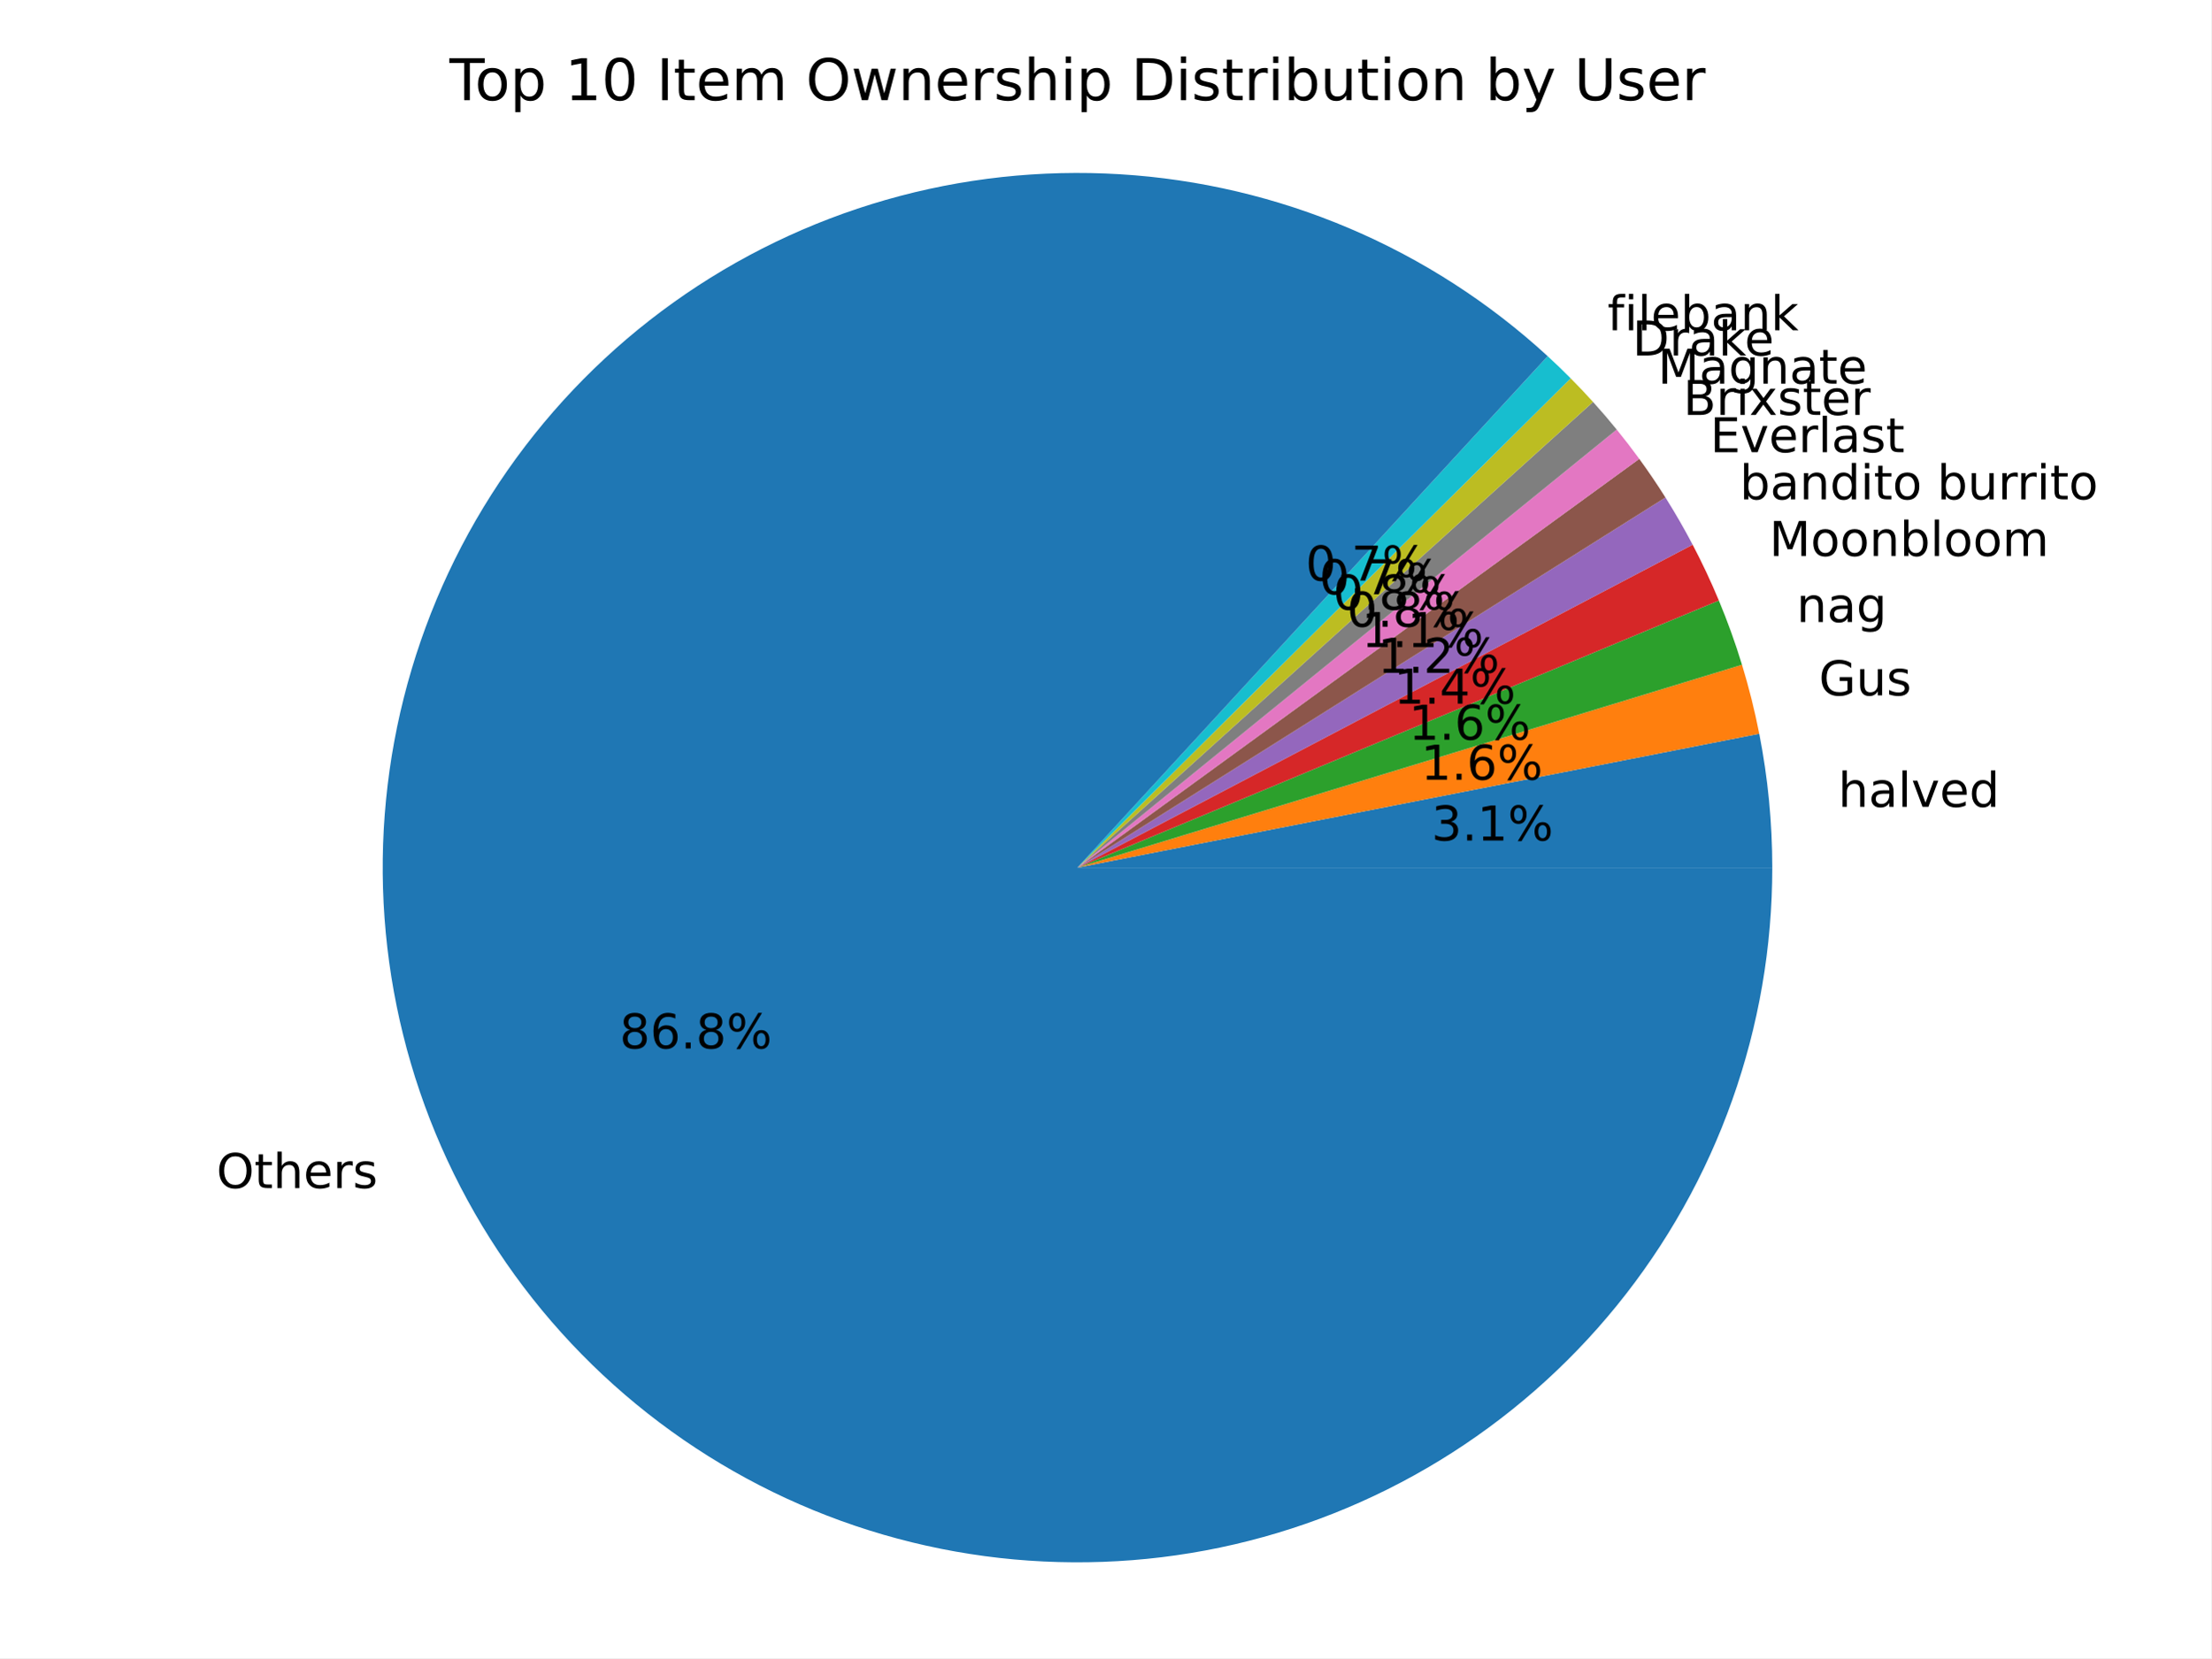
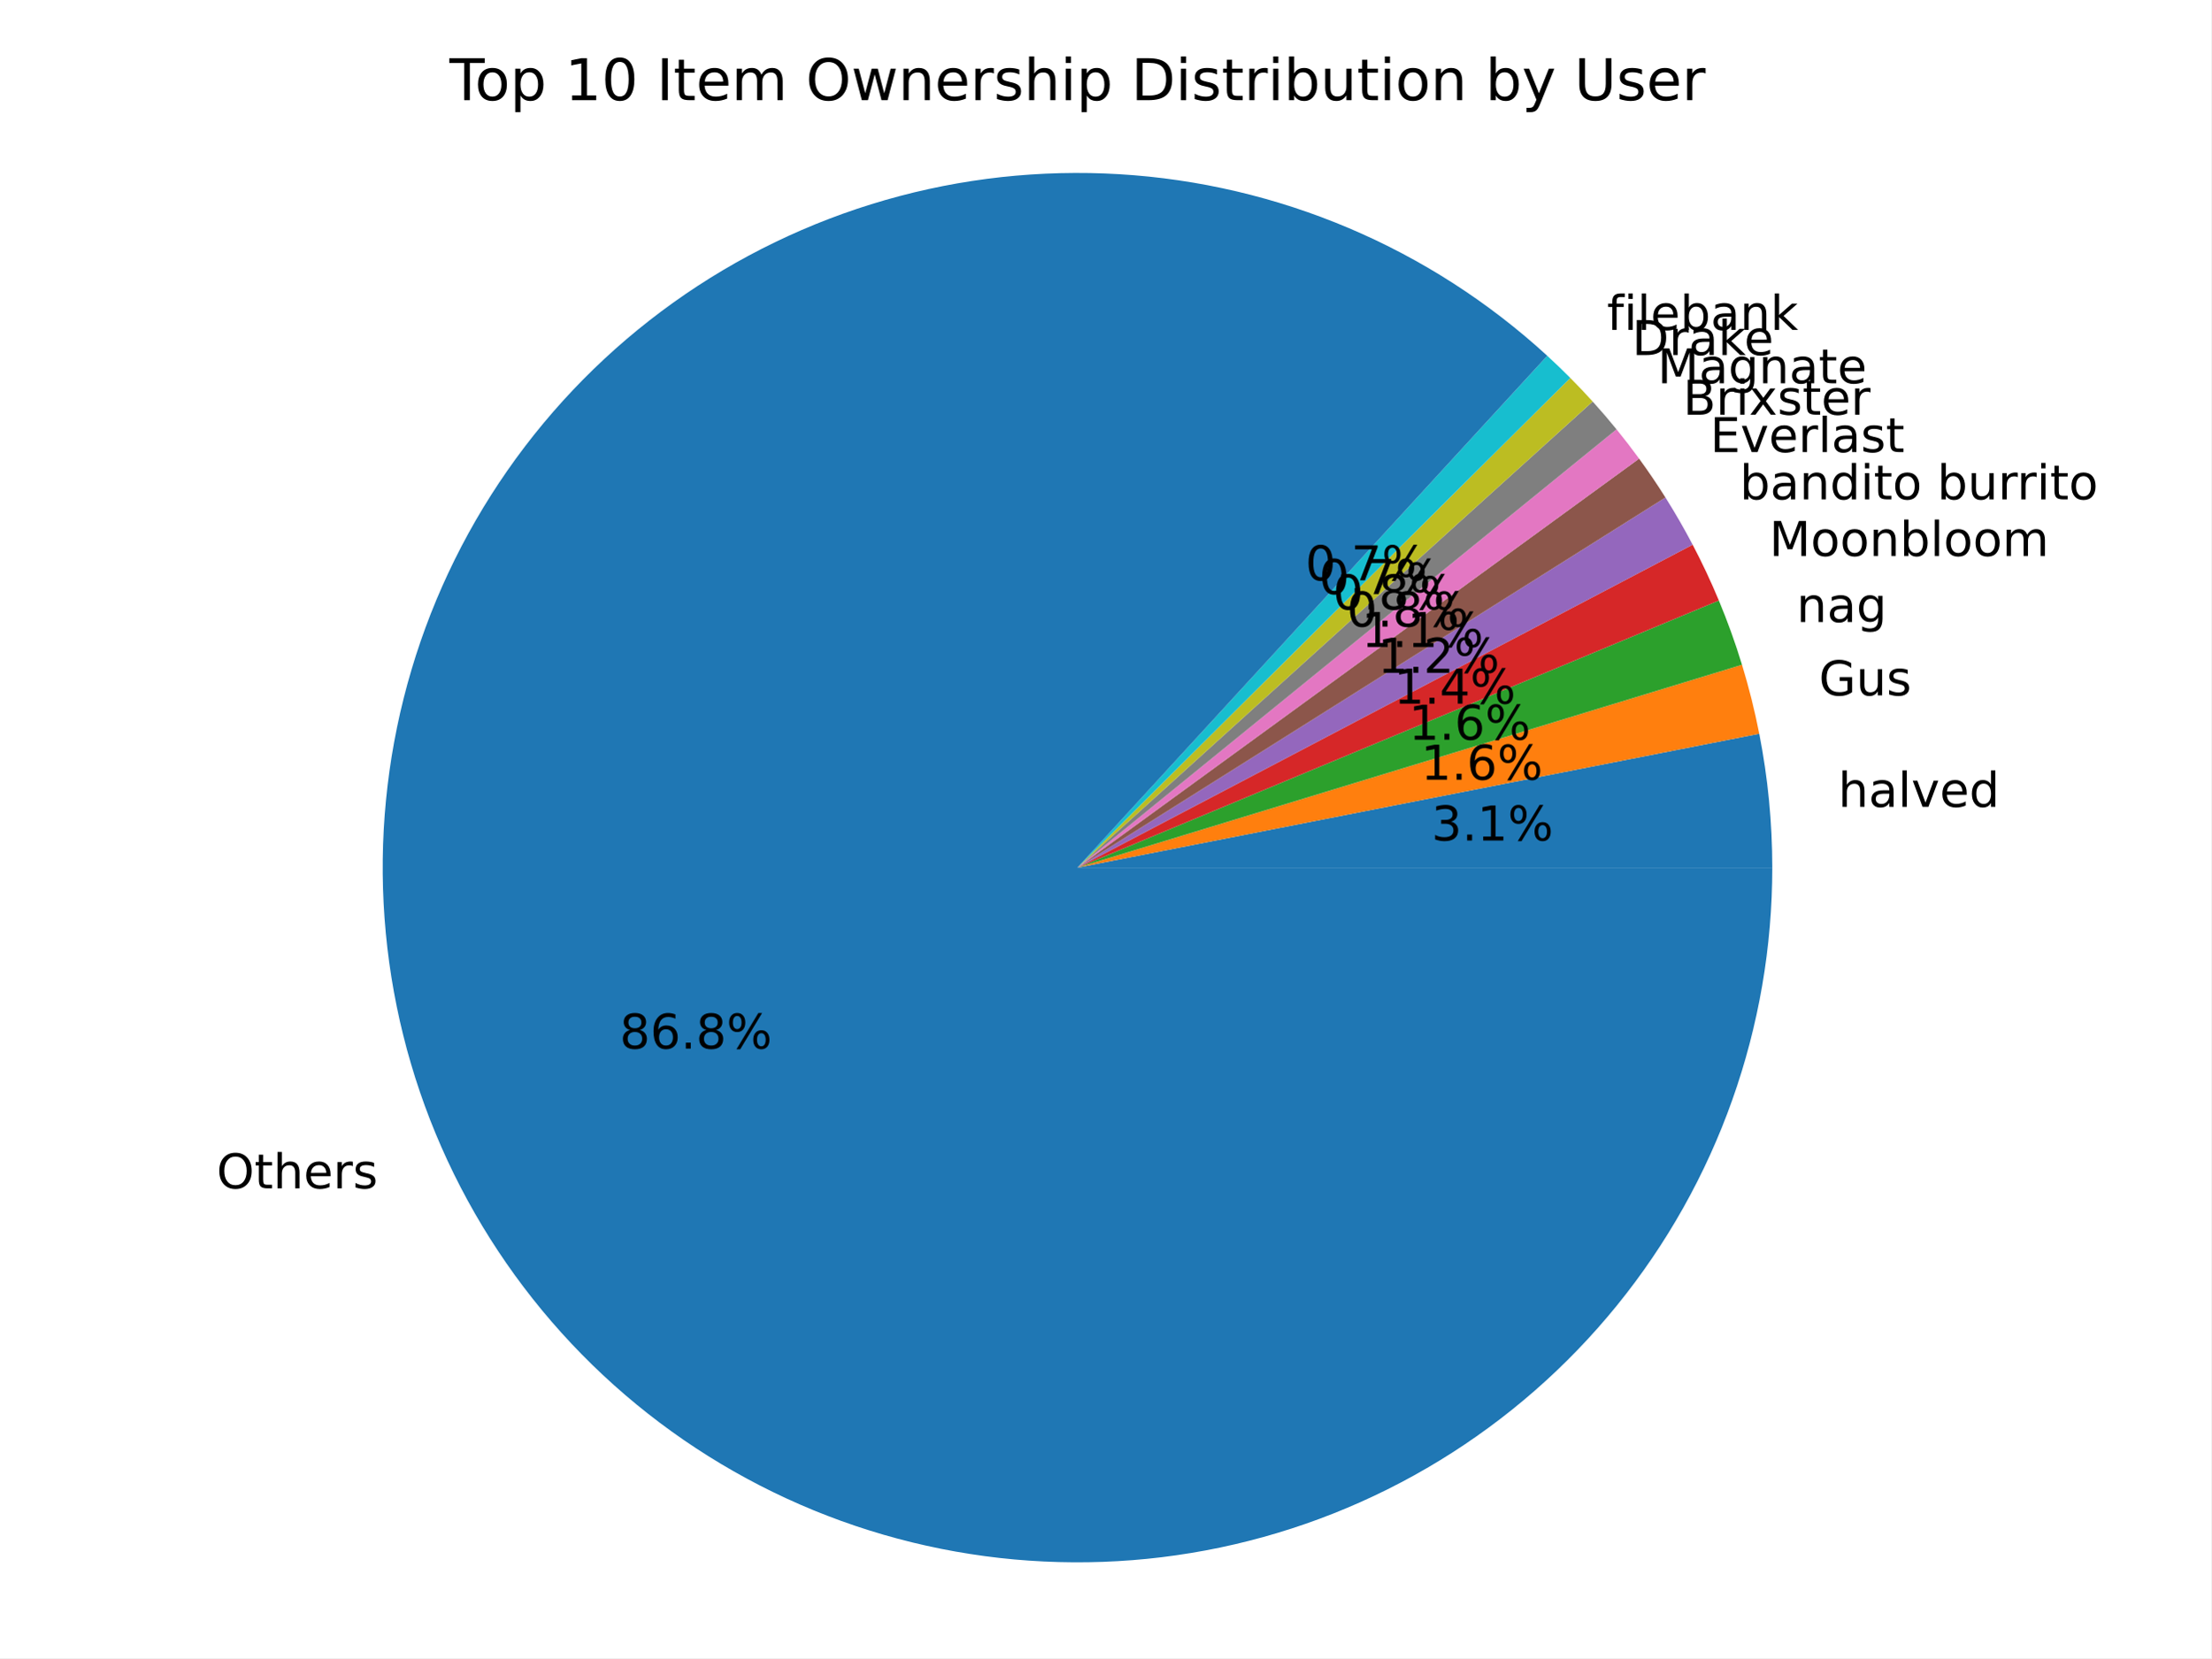
<svg xmlns="http://www.w3.org/2000/svg" xmlns:xlink="http://www.w3.org/1999/xlink" width="460.8pt" height="345.6pt" viewBox="0 0 460.8 345.6" version="1.1">
  <defs>
    <style type="text/css">*{stroke-linejoin: round; stroke-linecap: butt}</style>
  </defs>
  <g id="figure_1">
    <g id="patch_1">
      <path d="M 0 345.6  L 460.8 345.6  L 460.8 0  L 0 0  z " style="fill: #ffffff" />
    </g>
    <g id="axes_1">
      <g id="patch_2">
        <path d="M 369.351 180.84  C 369.351 176.158 369.123 171.478 368.67 166.818  C 368.217 162.158 367.537 157.523 366.635 152.928  L 224.551 180.84  z " style="fill: #1f77b4" />
      </g>
      <g id="patch_3">
        <path d="M 366.635 152.928  C 366.159 150.504 365.62 148.092 365.021 145.694  C 364.421 143.297 363.76 140.916 363.038 138.553  L 224.551 180.84  z " style="fill: #ff7f0e" />
      </g>
      <g id="patch_4">
-         <path d="M 363.038 138.553  C 362.345 136.282 361.595 134.028 360.791 131.794  C 359.987 129.56 359.128 127.346 358.214 125.154  L 224.551 180.84  z " style="fill: #2ca02c" />
+         <path d="M 363.038 138.553  C 362.345 136.281 361.595 134.028 360.791 131.794  C 359.987 129.56 359.128 127.346 358.214 125.154  L 224.551 180.84  z " style="fill: #2ca02c" />
      </g>
      <g id="patch_5">
        <path d="M 358.214 125.154  C 357.39 123.176 356.522 121.216 355.611 119.277  C 354.7 117.337 353.746 115.418 352.75 113.521  L 224.551 180.84  z " style="fill: #d62728" />
      </g>
      <g id="patch_6">
        <path d="M 352.75 113.521  C 351.871 111.846 350.958 110.188 350.014 108.549  C 349.069 106.91 348.093 105.289 347.085 103.688  L 224.551 180.84  z " style="fill: #9467bd" />
      </g>
      <g id="patch_7">
-         <path d="M 347.085 103.688  C 346.221 102.316 345.334 100.959 344.424 99.616  C 343.514 98.274 342.582 96.947 341.628 95.635  L 224.551 180.84  z " style="fill: #8c564b" />
+         <path d="M 347.085 103.688  C 346.216 102.308 345.323 100.942 344.408 99.592  C 343.493 98.242 342.555 96.907 341.594 95.589  L 224.551 180.84  z " style="fill: #8c564b" />
      </g>
      <g id="patch_8">
-         <path d="M 341.628 95.635  C 340.873 94.598 340.104 93.57 339.321 92.552  C 338.538 91.535 337.742 90.528 336.932 89.531  L 224.551 180.84  z " style="fill: #e377c2" />
+         <path d="M 341.594 95.589  C 340.838 94.551 340.069 93.523 339.286 92.506  C 338.502 91.489 337.706 90.482 336.896 89.486  L 224.551 180.84  z " style="fill: #e377c2" />
      </g>
      <g id="patch_9">
-         <path d="M 336.932 89.531  C 336.135 88.55 335.325 87.579 334.502 86.619  C 333.679 85.659 332.844 84.709 331.996 83.771  L 224.551 180.84  z " style="fill: #7f7f7f" />
+         <path d="M 336.896 89.486  C 336.092 88.498 335.275 87.52 334.446 86.553  C 333.616 85.586 332.774 84.63 331.919 83.685  L 224.551 180.84  z " style="fill: #7f7f7f" />
      </g>
      <g id="patch_10">
-         <path d="M 331.996 83.771  C 331.239 82.933 330.473 82.104 329.696 81.284  C 328.92 80.464 328.134 79.653 327.338 78.852  L 224.551 180.84  z " style="fill: #bcbd22" />
+         <path d="M 331.919 83.685  C 331.161 82.848 330.394 82.019 329.616 81.2  C 328.839 80.381 328.053 79.57 327.257 78.769  L 224.551 180.84  z " style="fill: #bcbd22" />
      </g>
      <g id="patch_11">
-         <path d="M 327.338 78.852  C 326.556 78.064 325.766 77.285 324.966 76.515  C 324.166 75.745 323.358 74.985 322.54 74.233  L 224.551 180.84  z " style="fill: #17becf" />
+         <path d="M 327.257 78.769  C 326.474 77.982 325.683 77.204 324.882 76.435  C 324.082 75.665 323.273 74.906 322.455 74.155  L 224.551 180.84  z " style="fill: #17becf" />
      </g>
      <g id="patch_12">
-         <path d="M 322.54 74.233  C 310.394 63.069 296.429 54.062 281.248 47.602  C 266.068 41.143 249.895 37.324 233.428 36.313  C 216.961 35.302 200.442 37.112 184.585 41.665  C 168.729 46.219 153.766 53.449 140.345 63.043  C 126.924 72.637 115.24 84.455 105.8 97.985  C 96.36 111.515 89.301 126.559 84.929 142.467  C 80.557 158.374 78.936 174.913 80.135 191.367  C 81.335 207.821 85.337 223.95 91.97 239.055  C 98.603 254.161 107.769 268.023 119.071 280.041  C 130.373 292.058 143.647 302.057 158.318 309.603  C 172.988 317.149 188.841 322.133 205.191 324.339  C 221.54 326.545 238.147 325.94 254.293 322.552  C 270.439 319.163 285.888 313.04 299.971 304.447  C 314.054 295.854 326.566 284.917 336.964 272.109  C 347.363 259.302 355.497 244.81 361.014 229.263  C 366.531 213.715 369.351 197.338 369.351 180.84  L 224.551 180.84  z " style="fill: #1f77b4" />
+         <path d="M 322.455 74.155  C 310.302 63.002 296.331 54.007 281.148 47.56  C 265.965 41.112 249.792 37.307 233.327 36.307  C 216.862 35.307 200.347 37.128 184.495 41.691  C 168.643 46.255 153.688 53.493 140.274 63.094  C 126.861 72.694 115.186 84.517 105.755 98.05  C 96.323 111.583 89.274 126.629 84.91 142.536  C 80.547 158.444 78.933 174.981 80.14 191.432  C 81.347 207.883 85.355 224.008 91.993 239.108  C 98.631 254.209 107.801 268.065 119.106 280.077  C 130.411 292.09 143.686 302.082 158.356 309.623  C 173.027 317.164 188.879 322.143 205.227 324.344  C 221.574 326.545 238.179 325.937 254.321 322.546  C 270.464 319.155 285.91 313.03 299.989 304.436  C 314.069 295.842 326.578 284.905 336.974 272.098  C 347.369 259.291 355.501 244.802 361.016 229.256  C 366.532 213.71 369.351 197.335 369.351 180.84  L 224.551 180.84  z " style="fill: #1f77b4" />
      </g>
      <g id="matplotlib.axis_1" />
      <g id="matplotlib.axis_2" />
      <g id="text_1">
        <g transform="translate(383.0819 168.1755) scale(0.1 -0.1)">
          <defs>
            <path id="DejaVuSans-68" d="M 3513 2113  L 3513 0  L 2938 0  L 2938 2094  Q 2938 2591 2744 2837  Q 2550 3084 2163 3084  Q 1697 3084 1428 2787  Q 1159 2491 1159 1978  L 1159 0  L 581 0  L 581 4863  L 1159 4863  L 1159 2956  Q 1366 3272 1645 3428  Q 1925 3584 2291 3584  Q 2894 3584 3203 3211  Q 3513 2838 3513 2113  z " transform="scale(0.015625)" />
            <path id="DejaVuSans-61" d="M 2194 1759  Q 1497 1759 1228 1600  Q 959 1441 959 1056  Q 959 750 1161 570  Q 1363 391 1709 391  Q 2188 391 2477 730  Q 2766 1069 2766 1631  L 2766 1759  L 2194 1759  z M 3341 1997  L 3341 0  L 2766 0  L 2766 531  Q 2569 213 2275 61  Q 1981 -91 1556 -91  Q 1019 -91 701 211  Q 384 513 384 1019  Q 384 1609 779 1909  Q 1175 2209 1959 2209  L 2766 2209  L 2766 2266  Q 2766 2663 2505 2880  Q 2244 3097 1772 3097  Q 1472 3097 1187 3025  Q 903 2953 641 2809  L 641 3341  Q 956 3463 1253 3523  Q 1550 3584 1831 3584  Q 2591 3584 2966 3190  Q 3341 2797 3341 1997  z " transform="scale(0.015625)" />
            <path id="DejaVuSans-6c" d="M 603 4863  L 1178 4863  L 1178 0  L 603 0  L 603 4863  z " transform="scale(0.015625)" />
            <path id="DejaVuSans-76" d="M 191 3500  L 800 3500  L 1894 563  L 2988 3500  L 3597 3500  L 2284 0  L 1503 0  L 191 3500  z " transform="scale(0.015625)" />
            <path id="DejaVuSans-65" d="M 3597 1894  L 3597 1613  L 953 1613  Q 991 1019 1311 708  Q 1631 397 2203 397  Q 2534 397 2845 478  Q 3156 559 3463 722  L 3463 178  Q 3153 47 2828 -22  Q 2503 -91 2169 -91  Q 1331 -91 842 396  Q 353 884 353 1716  Q 353 2575 817 3079  Q 1281 3584 2069 3584  Q 2775 3584 3186 3129  Q 3597 2675 3597 1894  z M 3022 2063  Q 3016 2534 2758 2815  Q 2500 3097 2075 3097  Q 1594 3097 1305 2825  Q 1016 2553 972 2059  L 3022 2063  z " transform="scale(0.015625)" />
            <path id="DejaVuSans-64" d="M 2906 2969  L 2906 4863  L 3481 4863  L 3481 0  L 2906 0  L 2906 525  Q 2725 213 2448 61  Q 2172 -91 1784 -91  Q 1150 -91 751 415  Q 353 922 353 1747  Q 353 2572 751 3078  Q 1150 3584 1784 3584  Q 2172 3584 2448 3432  Q 2725 3281 2906 2969  z M 947 1747  Q 947 1113 1208 752  Q 1469 391 1925 391  Q 2381 391 2643 752  Q 2906 1113 2906 1747  Q 2906 2381 2643 2742  Q 2381 3103 1925 3103  Q 1469 3103 1208 2742  Q 947 2381 947 1747  z " transform="scale(0.015625)" />
          </defs>
          <use xlink:href="#DejaVuSans-68" />
          <use xlink:href="#DejaVuSans-61" x="63.379" />
          <use xlink:href="#DejaVuSans-6c" x="124.658" />
          <use xlink:href="#DejaVuSans-76" x="152.441" />
          <use xlink:href="#DejaVuSans-65" x="211.621" />
          <use xlink:href="#DejaVuSans-64" x="273.145" />
        </g>
      </g>
      <g id="text_2">
        <g transform="translate(298.3202 175.1864) scale(0.1 -0.1)">
          <defs>
            <path id="DejaVuSans-33" d="M 2597 2516  Q 3050 2419 3304 2112  Q 3559 1806 3559 1356  Q 3559 666 3084 287  Q 2609 -91 1734 -91  Q 1441 -91 1130 -33  Q 819 25 488 141  L 488 750  Q 750 597 1062 519  Q 1375 441 1716 441  Q 2309 441 2620 675  Q 2931 909 2931 1356  Q 2931 1769 2642 2001  Q 2353 2234 1838 2234  L 1294 2234  L 1294 2753  L 1863 2753  Q 2328 2753 2575 2939  Q 2822 3125 2822 3475  Q 2822 3834 2567 4026  Q 2313 4219 1838 4219  Q 1578 4219 1281 4162  Q 984 4106 628 3988  L 628 4550  Q 988 4650 1302 4700  Q 1616 4750 1894 4750  Q 2613 4750 3031 4423  Q 3450 4097 3450 3541  Q 3450 3153 3228 2886  Q 3006 2619 2597 2516  z " transform="scale(0.015625)" />
            <path id="DejaVuSans-2e" d="M 684 794  L 1344 794  L 1344 0  L 684 0  L 684 794  z " transform="scale(0.015625)" />
            <path id="DejaVuSans-31" d="M 794 531  L 1825 531  L 1825 4091  L 703 3866  L 703 4441  L 1819 4666  L 2450 4666  L 2450 531  L 3481 531  L 3481 0  L 794 0  L 794 531  z " transform="scale(0.015625)" />
            <path id="DejaVuSans-25" d="M 4653 2053  Q 4381 2053 4226 1822  Q 4072 1591 4072 1178  Q 4072 772 4226 539  Q 4381 306 4653 306  Q 4919 306 5073 539  Q 5228 772 5228 1178  Q 5228 1588 5073 1820  Q 4919 2053 4653 2053  z M 4653 2450  Q 5147 2450 5437 2106  Q 5728 1763 5728 1178  Q 5728 594 5436 251  Q 5144 -91 4653 -91  Q 4153 -91 3862 251  Q 3572 594 3572 1178  Q 3572 1766 3864 2108  Q 4156 2450 4653 2450  z M 1428 4353  Q 1159 4353 1004 4120  Q 850 3888 850 3481  Q 850 3069 1003 2837  Q 1156 2606 1428 2606  Q 1700 2606 1854 2837  Q 2009 3069 2009 3481  Q 2009 3884 1853 4118  Q 1697 4353 1428 4353  z M 4250 4750  L 4750 4750  L 1831 -91  L 1331 -91  L 4250 4750  z M 1428 4750  Q 1922 4750 2215 4408  Q 2509 4066 2509 3481  Q 2509 2891 2217 2550  Q 1925 2209 1428 2209  Q 931 2209 642 2551  Q 353 2894 353 3481  Q 353 4063 643 4406  Q 934 4750 1428 4750  z " transform="scale(0.015625)" />
          </defs>
          <use xlink:href="#DejaVuSans-33" />
          <use xlink:href="#DejaVuSans-2e" x="63.623" />
          <use xlink:href="#DejaVuSans-31" x="95.41" />
          <use xlink:href="#DejaVuSans-25" x="159.033" />
        </g>
      </g>
      <g id="text_3">
        <g transform="translate(379.0674 144.9392) scale(0.1 -0.1)">
          <defs>
            <path id="DejaVuSans-47" d="M 3809 666  L 3809 1919  L 2778 1919  L 2778 2438  L 4434 2438  L 4434 434  Q 4069 175 3628 42  Q 3188 -91 2688 -91  Q 1594 -91 976 548  Q 359 1188 359 2328  Q 359 3472 976 4111  Q 1594 4750 2688 4750  Q 3144 4750 3555 4637  Q 3966 4525 4313 4306  L 4313 3634  Q 3963 3931 3569 4081  Q 3175 4231 2741 4231  Q 1884 4231 1454 3753  Q 1025 3275 1025 2328  Q 1025 1384 1454 906  Q 1884 428 2741 428  Q 3075 428 3337 486  Q 3600 544 3809 666  z " transform="scale(0.015625)" />
            <path id="DejaVuSans-75" d="M 544 1381  L 544 3500  L 1119 3500  L 1119 1403  Q 1119 906 1312 657  Q 1506 409 1894 409  Q 2359 409 2629 706  Q 2900 1003 2900 1516  L 2900 3500  L 3475 3500  L 3475 0  L 2900 0  L 2900 538  Q 2691 219 2414 64  Q 2138 -91 1772 -91  Q 1169 -91 856 284  Q 544 659 544 1381  z M 1991 3584  L 1991 3584  z " transform="scale(0.015625)" />
            <path id="DejaVuSans-73" d="M 2834 3397  L 2834 2853  Q 2591 2978 2328 3040  Q 2066 3103 1784 3103  Q 1356 3103 1142 2972  Q 928 2841 928 2578  Q 928 2378 1081 2264  Q 1234 2150 1697 2047  L 1894 2003  Q 2506 1872 2764 1633  Q 3022 1394 3022 966  Q 3022 478 2636 193  Q 2250 -91 1575 -91  Q 1294 -91 989 -36  Q 684 19 347 128  L 347 722  Q 666 556 975 473  Q 1284 391 1588 391  Q 1994 391 2212 530  Q 2431 669 2431 922  Q 2431 1156 2273 1281  Q 2116 1406 1581 1522  L 1381 1569  Q 847 1681 609 1914  Q 372 2147 372 2553  Q 372 3047 722 3315  Q 1072 3584 1716 3584  Q 2034 3584 2315 3537  Q 2597 3491 2834 3397  z " transform="scale(0.015625)" />
          </defs>
          <use xlink:href="#DejaVuSans-47" />
          <use xlink:href="#DejaVuSans-75" x="77.49" />
          <use xlink:href="#DejaVuSans-73" x="140.869" />
        </g>
      </g>
      <g id="text_4">
        <g transform="translate(296.1305 162.512) scale(0.1 -0.1)">
          <defs>
            <path id="DejaVuSans-36" d="M 2113 2584  Q 1688 2584 1439 2293  Q 1191 2003 1191 1497  Q 1191 994 1439 701  Q 1688 409 2113 409  Q 2538 409 2786 701  Q 3034 994 3034 1497  Q 3034 2003 2786 2293  Q 2538 2584 2113 2584  z M 3366 4563  L 3366 3988  Q 3128 4100 2886 4159  Q 2644 4219 2406 4219  Q 1781 4219 1451 3797  Q 1122 3375 1075 2522  Q 1259 2794 1537 2939  Q 1816 3084 2150 3084  Q 2853 3084 3261 2657  Q 3669 2231 3669 1497  Q 3669 778 3244 343  Q 2819 -91 2113 -91  Q 1303 -91 875 529  Q 447 1150 447 2328  Q 447 3434 972 4092  Q 1497 4750 2381 4750  Q 2619 4750 2861 4703  Q 3103 4656 3366 4563  z " transform="scale(0.015625)" />
          </defs>
          <use xlink:href="#DejaVuSans-31" />
          <use xlink:href="#DejaVuSans-2e" x="63.623" />
          <use xlink:href="#DejaVuSans-36" x="95.41" />
          <use xlink:href="#DejaVuSans-25" x="159.033" />
        </g>
      </g>
      <g id="text_5">
        <g transform="translate(374.415 129.6485) scale(0.1 -0.1)">
          <defs>
            <path id="DejaVuSans-6e" d="M 3513 2113  L 3513 0  L 2938 0  L 2938 2094  Q 2938 2591 2744 2837  Q 2550 3084 2163 3084  Q 1697 3084 1428 2787  Q 1159 2491 1159 1978  L 1159 0  L 581 0  L 581 3500  L 1159 3500  L 1159 2956  Q 1366 3272 1645 3428  Q 1925 3584 2291 3584  Q 2894 3584 3203 3211  Q 3513 2838 3513 2113  z " transform="scale(0.015625)" />
            <path id="DejaVuSans-67" d="M 2906 1791  Q 2906 2416 2648 2759  Q 2391 3103 1925 3103  Q 1463 3103 1205 2759  Q 947 2416 947 1791  Q 947 1169 1205 825  Q 1463 481 1925 481  Q 2391 481 2648 825  Q 2906 1169 2906 1791  z M 3481 434  Q 3481 -459 3084 -895  Q 2688 -1331 1869 -1331  Q 1566 -1331 1297 -1286  Q 1028 -1241 775 -1147  L 775 -588  Q 1028 -725 1275 -790  Q 1522 -856 1778 -856  Q 2344 -856 2625 -561  Q 2906 -266 2906 331  L 2906 616  Q 2728 306 2450 153  Q 2172 0 1784 0  Q 1141 0 747 490  Q 353 981 353 1791  Q 353 2603 747 3093  Q 1141 3584 1784 3584  Q 2172 3584 2450 3431  Q 2728 3278 2906 2969  L 2906 3500  L 3481 3500  L 3481 434  z " transform="scale(0.015625)" />
          </defs>
          <use xlink:href="#DejaVuSans-6e" />
          <use xlink:href="#DejaVuSans-61" x="63.379" />
          <use xlink:href="#DejaVuSans-67" x="124.658" />
        </g>
      </g>
      <g id="text_6">
        <g transform="translate(293.5928 154.1716) scale(0.1 -0.1)">
          <use xlink:href="#DejaVuSans-31" />
          <use xlink:href="#DejaVuSans-2e" x="63.623" />
          <use xlink:href="#DejaVuSans-36" x="95.41" />
          <use xlink:href="#DejaVuSans-25" x="159.033" />
        </g>
      </g>
      <g id="text_7">
        <g transform="translate(368.7174 115.8796) scale(0.1 -0.1)">
          <defs>
            <path id="DejaVuSans-4d" d="M 628 4666  L 1569 4666  L 2759 1491  L 3956 4666  L 4897 4666  L 4897 0  L 4281 0  L 4281 4097  L 3078 897  L 2444 897  L 1241 4097  L 1241 0  L 628 0  L 628 4666  z " transform="scale(0.015625)" />
            <path id="DejaVuSans-6f" d="M 1959 3097  Q 1497 3097 1228 2736  Q 959 2375 959 1747  Q 959 1119 1226 758  Q 1494 397 1959 397  Q 2419 397 2687 759  Q 2956 1122 2956 1747  Q 2956 2369 2687 2733  Q 2419 3097 1959 3097  z M 1959 3584  Q 2709 3584 3137 3096  Q 3566 2609 3566 1747  Q 3566 888 3137 398  Q 2709 -91 1959 -91  Q 1206 -91 779 398  Q 353 888 353 1747  Q 353 2609 779 3096  Q 1206 3584 1959 3584  z " transform="scale(0.015625)" />
            <path id="DejaVuSans-62" d="M 3116 1747  Q 3116 2381 2855 2742  Q 2594 3103 2138 3103  Q 1681 3103 1420 2742  Q 1159 2381 1159 1747  Q 1159 1113 1420 752  Q 1681 391 2138 391  Q 2594 391 2855 752  Q 3116 1113 3116 1747  z M 1159 2969  Q 1341 3281 1617 3432  Q 1894 3584 2278 3584  Q 2916 3584 3314 3078  Q 3713 2572 3713 1747  Q 3713 922 3314 415  Q 2916 -91 2278 -91  Q 1894 -91 1617 61  Q 1341 213 1159 525  L 1159 0  L 581 0  L 581 4863  L 1159 4863  L 1159 2969  z " transform="scale(0.015625)" />
            <path id="DejaVuSans-6d" d="M 3328 2828  Q 3544 3216 3844 3400  Q 4144 3584 4550 3584  Q 5097 3584 5394 3201  Q 5691 2819 5691 2113  L 5691 0  L 5113 0  L 5113 2094  Q 5113 2597 4934 2840  Q 4756 3084 4391 3084  Q 3944 3084 3684 2787  Q 3425 2491 3425 1978  L 3425 0  L 2847 0  L 2847 2094  Q 2847 2600 2669 2842  Q 2491 3084 2119 3084  Q 1678 3084 1418 2786  Q 1159 2488 1159 1978  L 1159 0  L 581 0  L 581 3500  L 1159 3500  L 1159 2956  Q 1356 3278 1631 3431  Q 1906 3584 2284 3584  Q 2666 3584 2933 3390  Q 3200 3197 3328 2828  z " transform="scale(0.015625)" />
          </defs>
          <use xlink:href="#DejaVuSans-4d" />
          <use xlink:href="#DejaVuSans-6f" x="86.279" />
          <use xlink:href="#DejaVuSans-6f" x="147.461" />
          <use xlink:href="#DejaVuSans-6e" x="208.643" />
          <use xlink:href="#DejaVuSans-62" x="272.021" />
          <use xlink:href="#DejaVuSans-6c" x="335.498" />
          <use xlink:href="#DejaVuSans-6f" x="363.281" />
          <use xlink:href="#DejaVuSans-6f" x="424.463" />
          <use xlink:href="#DejaVuSans-6d" x="485.645" />
        </g>
      </g>
      <g id="text_8">
        <g transform="translate(290.485 146.6613) scale(0.1 -0.1)">
          <defs>
            <path id="DejaVuSans-34" d="M 2419 4116  L 825 1625  L 2419 1625  L 2419 4116  z M 2253 4666  L 3047 4666  L 3047 1625  L 3713 1625  L 3713 1100  L 3047 1100  L 3047 0  L 2419 0  L 2419 1100  L 313 1100  L 313 1709  L 2253 4666  z " transform="scale(0.015625)" />
          </defs>
          <use xlink:href="#DejaVuSans-31" />
          <use xlink:href="#DejaVuSans-2e" x="63.623" />
          <use xlink:href="#DejaVuSans-34" x="95.41" />
          <use xlink:href="#DejaVuSans-25" x="159.033" />
        </g>
      </g>
      <g id="text_9">
        <g transform="translate(362.56 104.0794) scale(0.1 -0.1)">
          <defs>
            <path id="DejaVuSans-69" d="M 603 3500  L 1178 3500  L 1178 0  L 603 0  L 603 3500  z M 603 4863  L 1178 4863  L 1178 4134  L 603 4134  L 603 4863  z " transform="scale(0.015625)" />
            <path id="DejaVuSans-74" d="M 1172 4494  L 1172 3500  L 2356 3500  L 2356 3053  L 1172 3053  L 1172 1153  Q 1172 725 1289 603  Q 1406 481 1766 481  L 2356 481  L 2356 0  L 1766 0  Q 1100 0 847 248  Q 594 497 594 1153  L 594 3053  L 172 3053  L 172 3500  L 594 3500  L 594 4494  L 1172 4494  z " transform="scale(0.015625)" />
            <path id="DejaVuSans-20" transform="scale(0.015625)" />
            <path id="DejaVuSans-72" d="M 2631 2963  Q 2534 3019 2420 3045  Q 2306 3072 2169 3072  Q 1681 3072 1420 2755  Q 1159 2438 1159 1844  L 1159 0  L 581 0  L 581 3500  L 1159 3500  L 1159 2956  Q 1341 3275 1631 3429  Q 1922 3584 2338 3584  Q 2397 3584 2469 3576  Q 2541 3569 2628 3553  L 2631 2963  z " transform="scale(0.015625)" />
          </defs>
          <use xlink:href="#DejaVuSans-62" />
          <use xlink:href="#DejaVuSans-61" x="63.477" />
          <use xlink:href="#DejaVuSans-6e" x="124.756" />
          <use xlink:href="#DejaVuSans-64" x="188.135" />
          <use xlink:href="#DejaVuSans-69" x="251.611" />
          <use xlink:href="#DejaVuSans-74" x="279.395" />
          <use xlink:href="#DejaVuSans-6f" x="318.604" />
          <use xlink:href="#DejaVuSans-20" x="379.785" />
          <use xlink:href="#DejaVuSans-62" x="411.572" />
          <use xlink:href="#DejaVuSans-75" x="475.049" />
          <use xlink:href="#DejaVuSans-72" x="538.428" />
          <use xlink:href="#DejaVuSans-72" x="577.791" />
          <use xlink:href="#DejaVuSans-69" x="618.904" />
          <use xlink:href="#DejaVuSans-74" x="646.688" />
          <use xlink:href="#DejaVuSans-6f" x="685.896" />
        </g>
      </g>
      <g id="text_10">
        <g transform="translate(287.1264 140.2248) scale(0.1 -0.1)">
          <defs>
            <path id="DejaVuSans-32" d="M 1228 531  L 3431 531  L 3431 0  L 469 0  L 469 531  Q 828 903 1448 1529  Q 2069 2156 2228 2338  Q 2531 2678 2651 2914  Q 2772 3150 2772 3378  Q 2772 3750 2511 3984  Q 2250 4219 1831 4219  Q 1534 4219 1204 4116  Q 875 4013 500 3803  L 500 4441  Q 881 4594 1212 4672  Q 1544 4750 1819 4750  Q 2544 4750 2975 4387  Q 3406 4025 3406 3419  Q 3406 3131 3298 2873  Q 3191 2616 2906 2266  Q 2828 2175 2409 1742  Q 1991 1309 1228 531  z " transform="scale(0.015625)" />
          </defs>
          <use xlink:href="#DejaVuSans-31" />
          <use xlink:href="#DejaVuSans-2e" x="63.623" />
          <use xlink:href="#DejaVuSans-32" x="95.41" />
          <use xlink:href="#DejaVuSans-25" x="159.033" />
        </g>
      </g>
      <g id="text_11">
-         <g transform="translate(356.4114 94.25306) scale(0.1 -0.1)">
+         <g transform="translate(356.3935 94.22669) scale(0.1 -0.1)">
          <defs>
            <path id="DejaVuSans-45" d="M 628 4666  L 3578 4666  L 3578 4134  L 1259 4134  L 1259 2753  L 3481 2753  L 3481 2222  L 1259 2222  L 1259 531  L 3634 531  L 3634 0  L 628 0  L 628 4666  z " transform="scale(0.015625)" />
          </defs>
          <use xlink:href="#DejaVuSans-45" />
          <use xlink:href="#DejaVuSans-76" x="63.184" />
          <use xlink:href="#DejaVuSans-65" x="122.363" />
          <use xlink:href="#DejaVuSans-72" x="183.887" />
          <use xlink:href="#DejaVuSans-6c" x="225" />
          <use xlink:href="#DejaVuSans-61" x="252.783" />
          <use xlink:href="#DejaVuSans-73" x="314.062" />
          <use xlink:href="#DejaVuSans-74" x="366.162" />
        </g>
      </g>
      <g id="text_12">
-         <g transform="translate(283.7726 134.865) scale(0.1 -0.1)">
+         <g transform="translate(283.7629 134.8506) scale(0.1 -0.1)">
          <use xlink:href="#DejaVuSans-31" />
          <use xlink:href="#DejaVuSans-2e" x="63.623" />
          <use xlink:href="#DejaVuSans-31" x="95.41" />
          <use xlink:href="#DejaVuSans-25" x="159.033" />
        </g>
      </g>
      <g id="text_13">
-         <g transform="translate(350.7979 86.48271) scale(0.1 -0.1)">
+         <g transform="translate(350.759 86.43223) scale(0.1 -0.1)">
          <defs>
            <path id="DejaVuSans-42" d="M 1259 2228  L 1259 519  L 2272 519  Q 2781 519 3026 730  Q 3272 941 3272 1375  Q 3272 1813 3026 2020  Q 2781 2228 2272 2228  L 1259 2228  z M 1259 4147  L 1259 2741  L 2194 2741  Q 2656 2741 2882 2914  Q 3109 3088 3109 3444  Q 3109 3797 2882 3972  Q 2656 4147 2194 4147  L 1259 4147  z M 628 4666  L 2241 4666  Q 2963 4666 3353 4366  Q 3744 4066 3744 3513  Q 3744 3084 3544 2831  Q 3344 2578 2956 2516  Q 3422 2416 3680 2098  Q 3938 1781 3938 1306  Q 3938 681 3513 340  Q 3088 0 2303 0  L 628 0  L 628 4666  z " transform="scale(0.015625)" />
            <path id="DejaVuSans-78" d="M 3513 3500  L 2247 1797  L 3578 0  L 2900 0  L 1881 1375  L 863 0  L 184 0  L 1544 1831  L 300 3500  L 978 3500  L 1906 2253  L 2834 3500  L 3513 3500  z " transform="scale(0.015625)" />
          </defs>
          <use xlink:href="#DejaVuSans-42" />
          <use xlink:href="#DejaVuSans-72" x="68.604" />
          <use xlink:href="#DejaVuSans-69" x="109.717" />
          <use xlink:href="#DejaVuSans-78" x="137.5" />
          <use xlink:href="#DejaVuSans-73" x="196.68" />
          <use xlink:href="#DejaVuSans-74" x="248.779" />
          <use xlink:href="#DejaVuSans-65" x="287.988" />
          <use xlink:href="#DejaVuSans-72" x="349.512" />
        </g>
      </g>
      <g id="text_14">
-         <g transform="translate(280.7107 130.6267) scale(0.1 -0.1)">
+         <g transform="translate(280.6895 130.5991) scale(0.1 -0.1)">
          <defs>
            <path id="DejaVuSans-30" d="M 2034 4250  Q 1547 4250 1301 3770  Q 1056 3291 1056 2328  Q 1056 1369 1301 889  Q 1547 409 2034 409  Q 2525 409 2770 889  Q 3016 1369 3016 2328  Q 3016 3291 2770 3770  Q 2525 4250 2034 4250  z M 2034 4750  Q 2819 4750 3233 4129  Q 3647 3509 3647 2328  Q 3647 1150 3233 529  Q 2819 -91 2034 -91  Q 1250 -91 836 529  Q 422 1150 422 2328  Q 422 3509 836 4129  Q 1250 4750 2034 4750  z " transform="scale(0.015625)" />
            <path id="DejaVuSans-38" d="M 2034 2216  Q 1584 2216 1326 1975  Q 1069 1734 1069 1313  Q 1069 891 1326 650  Q 1584 409 2034 409  Q 2484 409 2743 651  Q 3003 894 3003 1313  Q 3003 1734 2745 1975  Q 2488 2216 2034 2216  z M 1403 2484  Q 997 2584 770 2862  Q 544 3141 544 3541  Q 544 4100 942 4425  Q 1341 4750 2034 4750  Q 2731 4750 3128 4425  Q 3525 4100 3525 3541  Q 3525 3141 3298 2862  Q 3072 2584 2669 2484  Q 3125 2378 3379 2068  Q 3634 1759 3634 1313  Q 3634 634 3220 271  Q 2806 -91 2034 -91  Q 1263 -91 848 271  Q 434 634 434 1313  Q 434 1759 690 2068  Q 947 2378 1403 2484  z M 1172 3481  Q 1172 3119 1398 2916  Q 1625 2713 2034 2713  Q 2441 2713 2670 2916  Q 2900 3119 2900 3481  Q 2900 3844 2670 4047  Q 2441 4250 2034 4250  Q 1625 4250 1398 4047  Q 1172 3844 1172 3481  z " transform="scale(0.015625)" />
          </defs>
          <use xlink:href="#DejaVuSans-30" />
          <use xlink:href="#DejaVuSans-2e" x="63.623" />
          <use xlink:href="#DejaVuSans-38" x="95.41" />
          <use xlink:href="#DejaVuSans-25" x="159.033" />
        </g>
      </g>
      <g id="text_15">
-         <g transform="translate(345.4973 79.95616) scale(0.1 -0.1)">
+         <g transform="translate(345.4351 79.88361) scale(0.1 -0.1)">
          <use xlink:href="#DejaVuSans-4d" />
          <use xlink:href="#DejaVuSans-61" x="86.279" />
          <use xlink:href="#DejaVuSans-67" x="147.559" />
          <use xlink:href="#DejaVuSans-6e" x="211.035" />
          <use xlink:href="#DejaVuSans-61" x="274.414" />
          <use xlink:href="#DejaVuSans-74" x="335.693" />
          <use xlink:href="#DejaVuSans-65" x="374.902" />
        </g>
      </g>
      <g id="text_16">
-         <g transform="translate(277.8195 127.0667) scale(0.1 -0.1)">
+         <g transform="translate(277.7855 127.0271) scale(0.1 -0.1)">
          <use xlink:href="#DejaVuSans-30" />
          <use xlink:href="#DejaVuSans-2e" x="63.623" />
          <use xlink:href="#DejaVuSans-38" x="95.41" />
          <use xlink:href="#DejaVuSans-25" x="159.033" />
        </g>
      </g>
      <g id="text_17">
-         <g transform="translate(340.2106 74.0879) scale(0.1 -0.1)">
+         <g transform="translate(340.123 73.99542) scale(0.1 -0.1)">
          <defs>
            <path id="DejaVuSans-44" d="M 1259 4147  L 1259 519  L 2022 519  Q 2988 519 3436 956  Q 3884 1394 3884 2338  Q 3884 3275 3436 3711  Q 2988 4147 2022 4147  L 1259 4147  z M 628 4666  L 1925 4666  Q 3281 4666 3915 4102  Q 4550 3538 4550 2338  Q 4550 1131 3912 565  Q 3275 0 1925 0  L 628 0  L 628 4666  z " transform="scale(0.015625)" />
            <path id="DejaVuSans-6b" d="M 581 4863  L 1159 4863  L 1159 1991  L 2875 3500  L 3609 3500  L 1753 1863  L 3688 0  L 2938 0  L 1159 1709  L 1159 0  L 581 0  L 581 4863  z " transform="scale(0.015625)" />
          </defs>
          <use xlink:href="#DejaVuSans-44" />
          <use xlink:href="#DejaVuSans-72" x="77.002" />
          <use xlink:href="#DejaVuSans-61" x="118.115" />
          <use xlink:href="#DejaVuSans-6b" x="179.395" />
          <use xlink:href="#DejaVuSans-65" x="233.68" />
        </g>
      </g>
      <g id="text_18">
-         <g transform="translate(274.9358 123.8658) scale(0.1 -0.1)">
+         <g transform="translate(274.888 123.8154) scale(0.1 -0.1)">
          <defs>
            <path id="DejaVuSans-37" d="M 525 4666  L 3525 4666  L 3525 4397  L 1831 0  L 1172 0  L 2766 4134  L 525 4134  L 525 4666  z " transform="scale(0.015625)" />
          </defs>
          <use xlink:href="#DejaVuSans-30" />
          <use xlink:href="#DejaVuSans-2e" x="63.623" />
          <use xlink:href="#DejaVuSans-37" x="95.41" />
          <use xlink:href="#DejaVuSans-25" x="159.033" />
        </g>
      </g>
      <g id="text_19">
-         <g transform="translate(335.0073 68.84175) scale(0.1 -0.1)">
+         <g transform="translate(334.9155 68.75344) scale(0.1 -0.1)">
          <defs>
            <path id="DejaVuSans-66" d="M 2375 4863  L 2375 4384  L 1825 4384  Q 1516 4384 1395 4259  Q 1275 4134 1275 3809  L 1275 3500  L 2222 3500  L 2222 3053  L 1275 3053  L 1275 0  L 697 0  L 697 3053  L 147 3053  L 147 3500  L 697 3500  L 697 3744  Q 697 4328 969 4595  Q 1241 4863 1831 4863  L 2375 4863  z " transform="scale(0.015625)" />
          </defs>
          <use xlink:href="#DejaVuSans-66" />
          <use xlink:href="#DejaVuSans-69" x="35.205" />
          <use xlink:href="#DejaVuSans-6c" x="62.988" />
          <use xlink:href="#DejaVuSans-65" x="90.771" />
          <use xlink:href="#DejaVuSans-62" x="152.295" />
          <use xlink:href="#DejaVuSans-61" x="215.771" />
          <use xlink:href="#DejaVuSans-6e" x="277.051" />
          <use xlink:href="#DejaVuSans-6b" x="340.43" />
        </g>
      </g>
      <g id="text_20">
-         <g transform="translate(272.0977 121.0043) scale(0.1 -0.1)">
+         <g transform="translate(272.0476 120.9561) scale(0.1 -0.1)">
          <use xlink:href="#DejaVuSans-30" />
          <use xlink:href="#DejaVuSans-2e" x="63.623" />
          <use xlink:href="#DejaVuSans-37" x="95.41" />
          <use xlink:href="#DejaVuSans-25" x="159.033" />
        </g>
      </g>
      <g id="text_21">
-         <g transform="translate(45.10876 247.6364) scale(0.1 -0.1)">
+         <g transform="translate(45.1344 247.6947) scale(0.1 -0.1)">
          <defs>
            <path id="DejaVuSans-4f" d="M 2522 4238  Q 1834 4238 1429 3725  Q 1025 3213 1025 2328  Q 1025 1447 1429 934  Q 1834 422 2522 422  Q 3209 422 3611 934  Q 4013 1447 4013 2328  Q 4013 3213 3611 3725  Q 3209 4238 2522 4238  z M 2522 4750  Q 3503 4750 4090 4092  Q 4678 3434 4678 2328  Q 4678 1225 4090 567  Q 3503 -91 2522 -91  Q 1538 -91 948 565  Q 359 1222 359 2328  Q 359 3434 948 4092  Q 1538 4750 2522 4750  z " transform="scale(0.015625)" />
          </defs>
          <use xlink:href="#DejaVuSans-4f" />
          <use xlink:href="#DejaVuSans-74" x="78.711" />
          <use xlink:href="#DejaVuSans-68" x="117.92" />
          <use xlink:href="#DejaVuSans-65" x="181.299" />
          <use xlink:href="#DejaVuSans-72" x="242.822" />
          <use xlink:href="#DejaVuSans-73" x="283.936" />
        </g>
      </g>
      <g id="text_22">
-         <g transform="translate(129.1189 218.5287) scale(0.1 -0.1)">
+         <g transform="translate(129.1329 218.5605) scale(0.1 -0.1)">
          <use xlink:href="#DejaVuSans-38" />
          <use xlink:href="#DejaVuSans-36" x="63.623" />
          <use xlink:href="#DejaVuSans-2e" x="127.246" />
          <use xlink:href="#DejaVuSans-38" x="159.033" />
          <use xlink:href="#DejaVuSans-25" x="222.656" />
        </g>
      </g>
      <g id="text_23">
        <g transform="translate(93.65844 20.88) scale(0.12 -0.12)">
          <defs>
            <path id="DejaVuSans-54" d="M -19 4666  L 3928 4666  L 3928 4134  L 2272 4134  L 2272 0  L 1638 0  L 1638 4134  L -19 4134  L -19 4666  z " transform="scale(0.015625)" />
            <path id="DejaVuSans-70" d="M 1159 525  L 1159 -1331  L 581 -1331  L 581 3500  L 1159 3500  L 1159 2969  Q 1341 3281 1617 3432  Q 1894 3584 2278 3584  Q 2916 3584 3314 3078  Q 3713 2572 3713 1747  Q 3713 922 3314 415  Q 2916 -91 2278 -91  Q 1894 -91 1617 61  Q 1341 213 1159 525  z M 3116 1747  Q 3116 2381 2855 2742  Q 2594 3103 2138 3103  Q 1681 3103 1420 2742  Q 1159 2381 1159 1747  Q 1159 1113 1420 752  Q 1681 391 2138 391  Q 2594 391 2855 752  Q 3116 1113 3116 1747  z " transform="scale(0.015625)" />
            <path id="DejaVuSans-49" d="M 628 4666  L 1259 4666  L 1259 0  L 628 0  L 628 4666  z " transform="scale(0.015625)" />
            <path id="DejaVuSans-77" d="M 269 3500  L 844 3500  L 1563 769  L 2278 3500  L 2956 3500  L 3675 769  L 4391 3500  L 4966 3500  L 4050 0  L 3372 0  L 2619 2869  L 1863 0  L 1184 0  L 269 3500  z " transform="scale(0.015625)" />
            <path id="DejaVuSans-79" d="M 2059 -325  Q 1816 -950 1584 -1140  Q 1353 -1331 966 -1331  L 506 -1331  L 506 -850  L 844 -850  Q 1081 -850 1212 -737  Q 1344 -625 1503 -206  L 1606 56  L 191 3500  L 800 3500  L 1894 763  L 2988 3500  L 3597 3500  L 2059 -325  z " transform="scale(0.015625)" />
            <path id="DejaVuSans-55" d="M 556 4666  L 1191 4666  L 1191 1831  Q 1191 1081 1462 751  Q 1734 422 2344 422  Q 2950 422 3222 751  Q 3494 1081 3494 1831  L 3494 4666  L 4128 4666  L 4128 1753  Q 4128 841 3676 375  Q 3225 -91 2344 -91  Q 1459 -91 1007 375  Q 556 841 556 1753  L 556 4666  z " transform="scale(0.015625)" />
          </defs>
          <use xlink:href="#DejaVuSans-54" />
          <use xlink:href="#DejaVuSans-6f" x="44.084" />
          <use xlink:href="#DejaVuSans-70" x="105.266" />
          <use xlink:href="#DejaVuSans-20" x="168.742" />
          <use xlink:href="#DejaVuSans-31" x="200.529" />
          <use xlink:href="#DejaVuSans-30" x="264.152" />
          <use xlink:href="#DejaVuSans-20" x="327.775" />
          <use xlink:href="#DejaVuSans-49" x="359.562" />
          <use xlink:href="#DejaVuSans-74" x="389.055" />
          <use xlink:href="#DejaVuSans-65" x="428.264" />
          <use xlink:href="#DejaVuSans-6d" x="489.787" />
          <use xlink:href="#DejaVuSans-20" x="587.199" />
          <use xlink:href="#DejaVuSans-4f" x="618.986" />
          <use xlink:href="#DejaVuSans-77" x="697.697" />
          <use xlink:href="#DejaVuSans-6e" x="779.484" />
          <use xlink:href="#DejaVuSans-65" x="842.863" />
          <use xlink:href="#DejaVuSans-72" x="904.387" />
          <use xlink:href="#DejaVuSans-73" x="945.5" />
          <use xlink:href="#DejaVuSans-68" x="997.6" />
          <use xlink:href="#DejaVuSans-69" x="1060.979" />
          <use xlink:href="#DejaVuSans-70" x="1088.762" />
          <use xlink:href="#DejaVuSans-20" x="1152.238" />
          <use xlink:href="#DejaVuSans-44" x="1184.025" />
          <use xlink:href="#DejaVuSans-69" x="1261.027" />
          <use xlink:href="#DejaVuSans-73" x="1288.811" />
          <use xlink:href="#DejaVuSans-74" x="1340.91" />
          <use xlink:href="#DejaVuSans-72" x="1380.119" />
          <use xlink:href="#DejaVuSans-69" x="1421.232" />
          <use xlink:href="#DejaVuSans-62" x="1449.016" />
          <use xlink:href="#DejaVuSans-75" x="1512.492" />
          <use xlink:href="#DejaVuSans-74" x="1575.871" />
          <use xlink:href="#DejaVuSans-69" x="1615.08" />
          <use xlink:href="#DejaVuSans-6f" x="1642.863" />
          <use xlink:href="#DejaVuSans-6e" x="1704.045" />
          <use xlink:href="#DejaVuSans-20" x="1767.424" />
          <use xlink:href="#DejaVuSans-62" x="1799.211" />
          <use xlink:href="#DejaVuSans-79" x="1862.688" />
          <use xlink:href="#DejaVuSans-20" x="1921.867" />
          <use xlink:href="#DejaVuSans-55" x="1953.654" />
          <use xlink:href="#DejaVuSans-73" x="2026.848" />
          <use xlink:href="#DejaVuSans-65" x="2078.947" />
          <use xlink:href="#DejaVuSans-72" x="2140.471" />
        </g>
      </g>
    </g>
  </g>
</svg>
